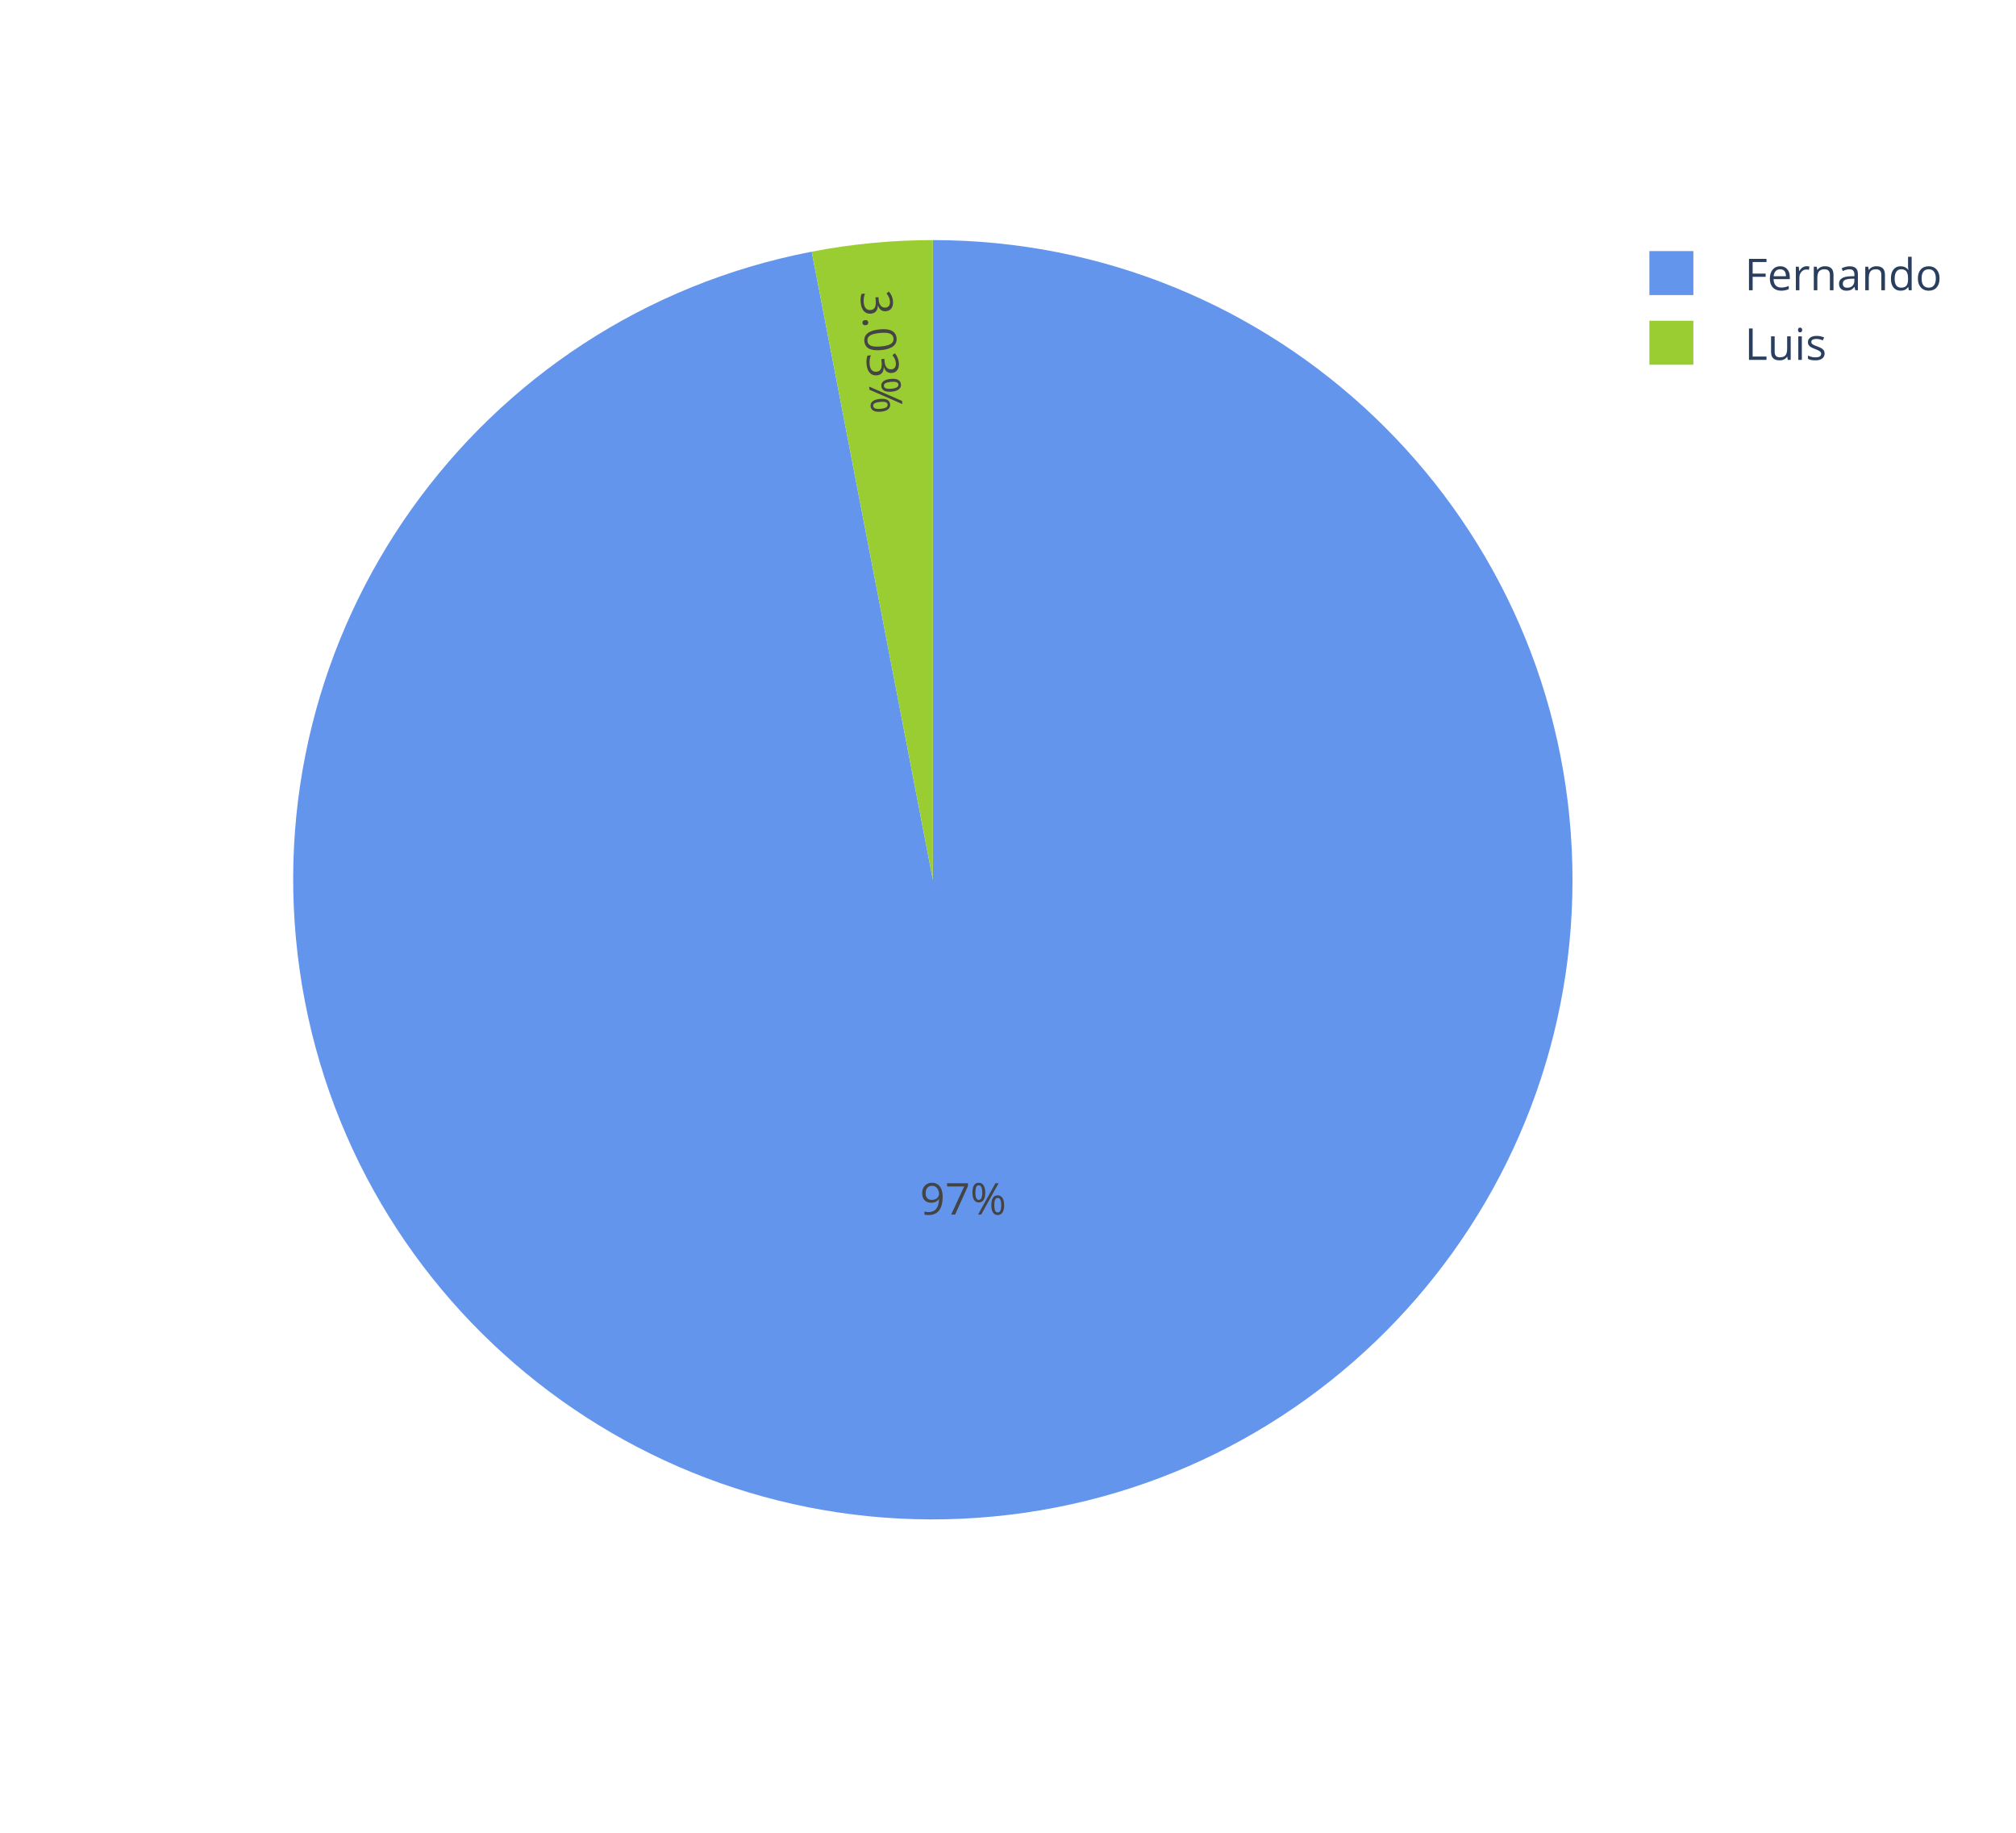
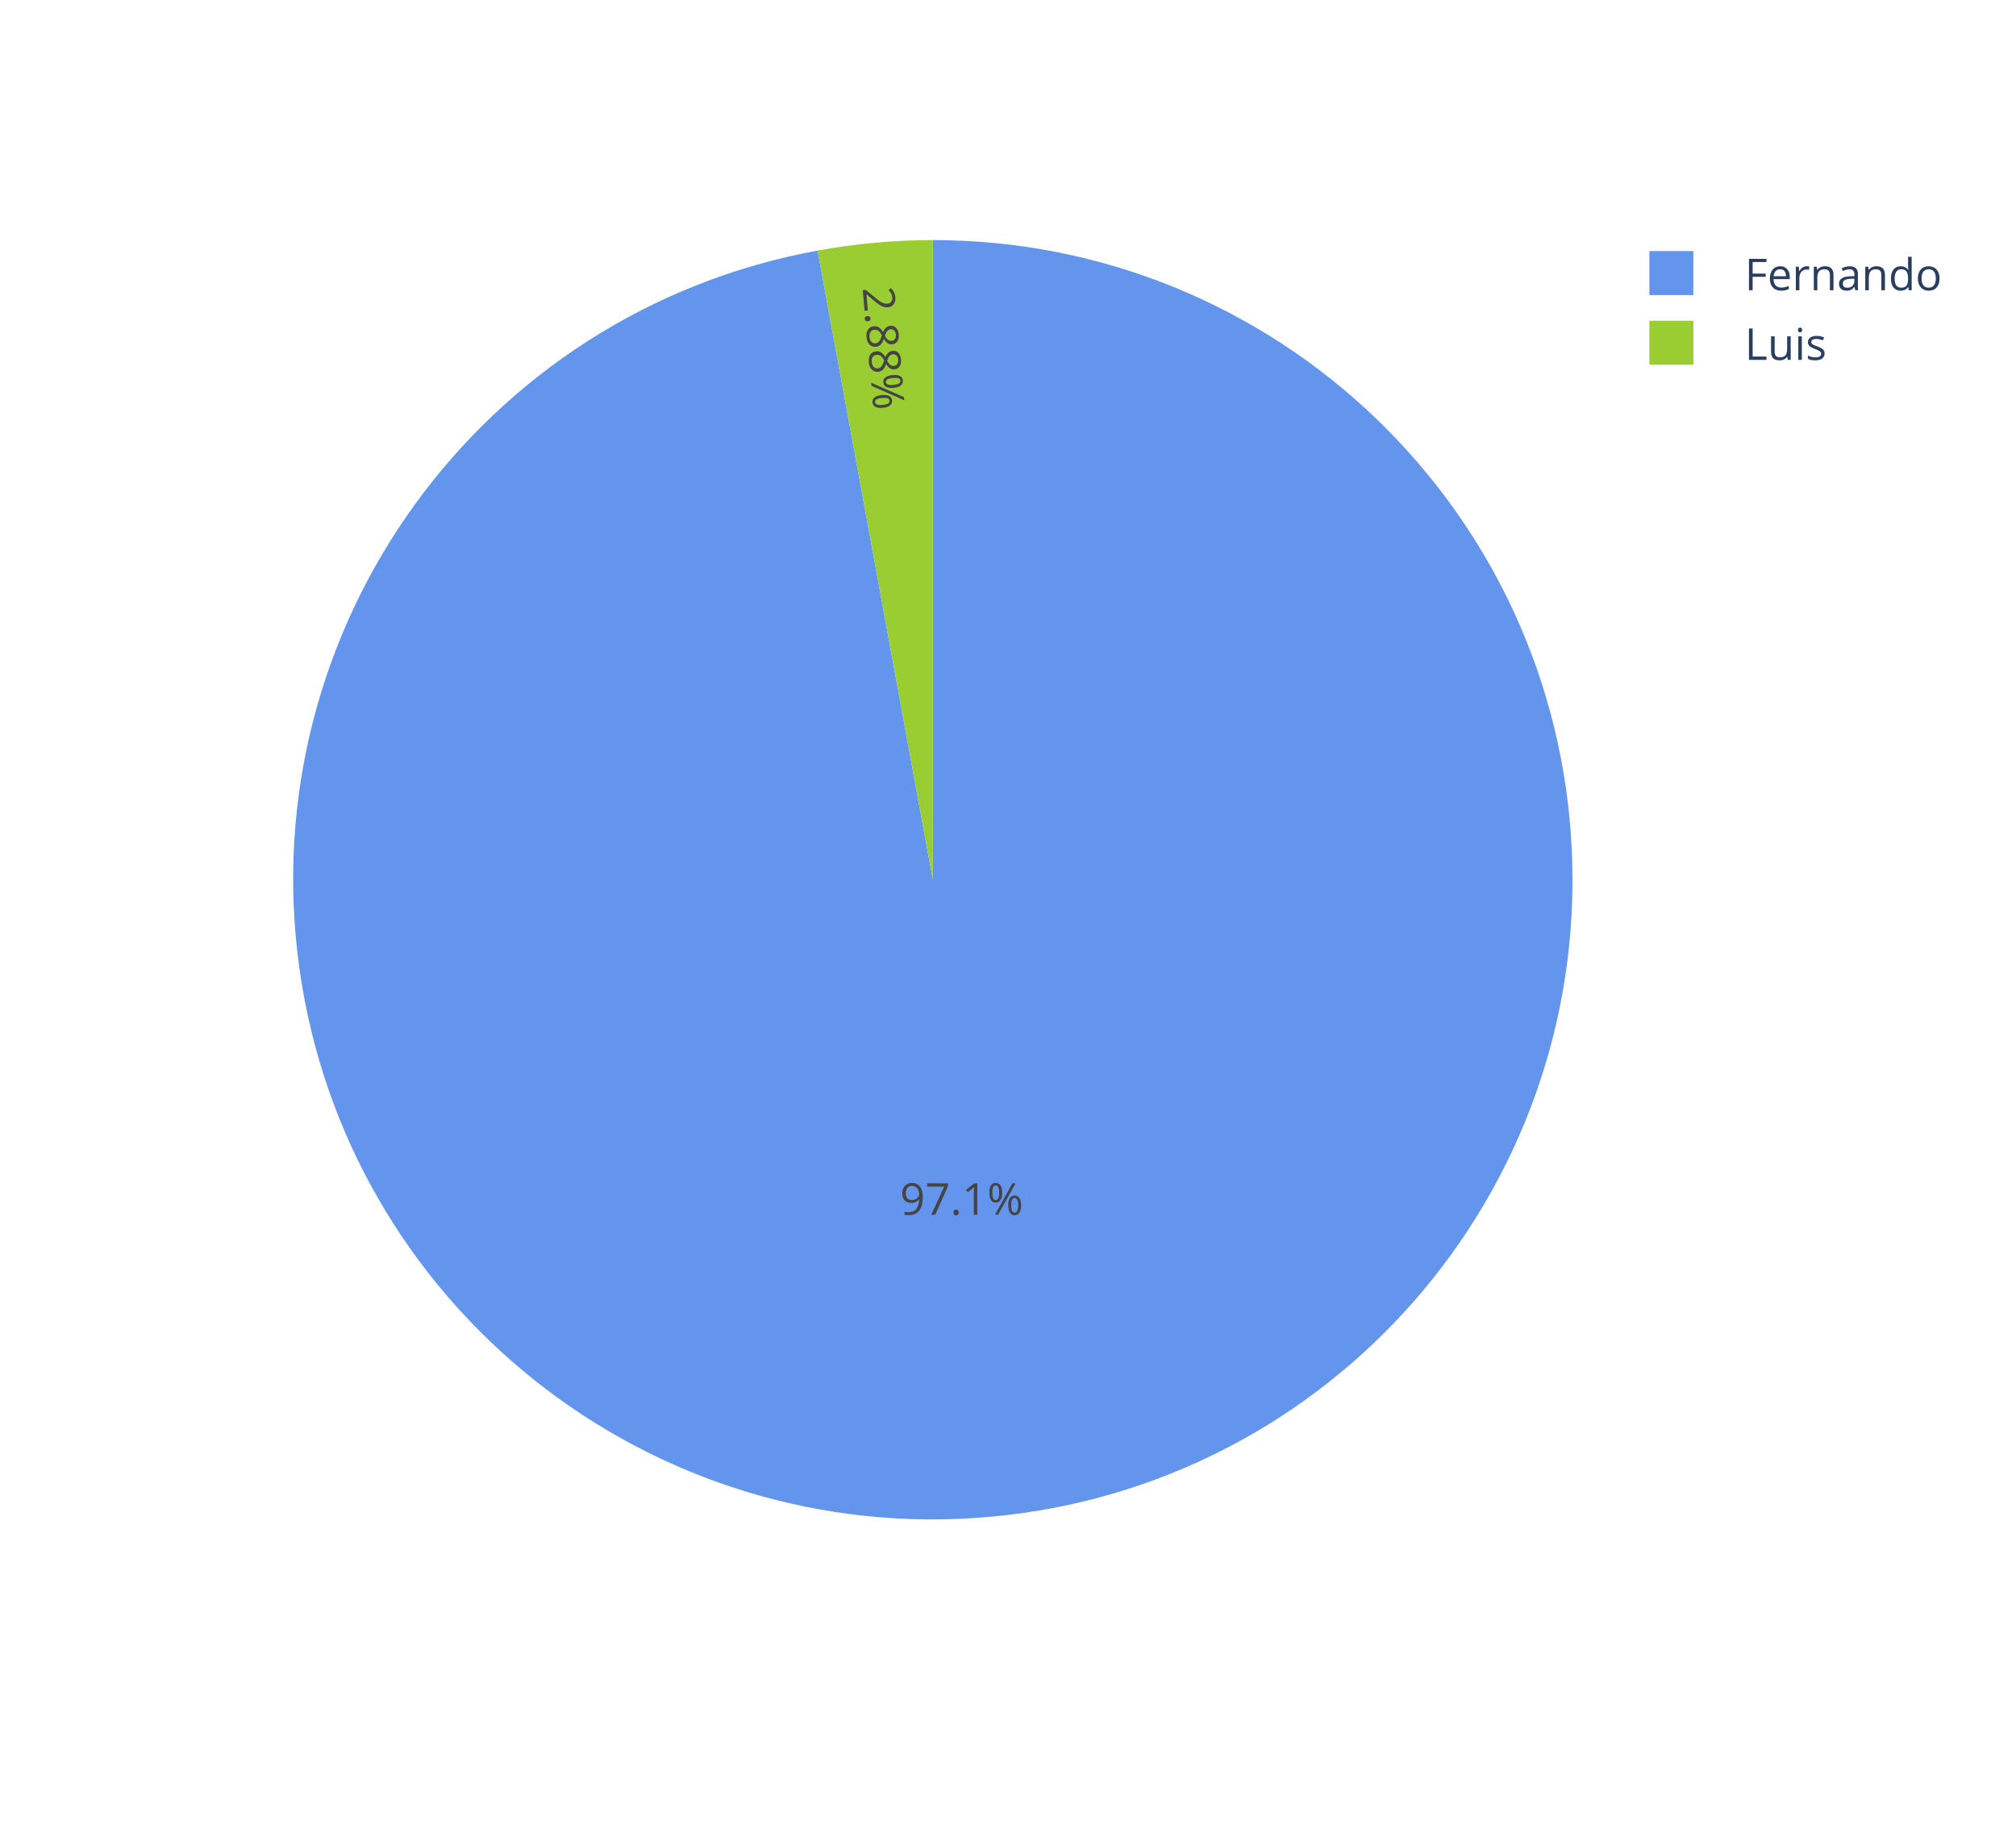
<svg xmlns="http://www.w3.org/2000/svg" class="main-svg" width="550" height="500" style="" viewBox="0 0 550 500">
  <rect x="0" y="0" width="550" height="500" style="fill: rgb(255, 255, 255); fill-opacity: 1;" />
-   <defs id="defs-746321">
+   <defs id="defs-a89127">
    <g class="clips" />
    <g class="gradients" />
    <g class="patterns" />
  </defs>
  <g class="bglayer" />
  <g class="layer-below">
    <g class="imagelayer" />
    <g class="shapelayer" />
  </g>
  <g class="cartesianlayer" />
  <g class="polarlayer" />
  <g class="smithlayer" />
  <g class="ternarylayer" />
  <g class="geolayer" />
  <g class="funnelarealayer" />
  <g class="pielayer">
    <g class="trace" stroke-linejoin="round" style="opacity: 1;">
      <g class="slice">
-         <path class="surface" d="M254.5,240l0,-174.5a174.5,174.5 0 1 1 -33.051,3.159Z" style="pointer-events: none; fill: rgb(100, 149, 237); fill-opacity: 1; stroke-width: 0; stroke: rgb(68, 68, 68); stroke-opacity: 1;" />
+         <path class="surface" d="M254.5,240l0,-174.5a174.5,174.5 0 1 1 -31.448,2.857Z" style="pointer-events: none; fill: rgb(100, 149, 237); fill-opacity: 1; stroke-width: 0; stroke: rgb(68, 68, 68); stroke-opacity: 1;" />
        <g class="slicetext">
-           <text data-notex="1" class="slicetext" transform="translate(262.7614,331.3543)" text-anchor="middle" x="0" y="0" style="font-family: 'Open Sans', verdana, arial, sans-serif; font-size: 12px; fill: rgb(68, 68, 68); fill-opacity: 1; white-space: pre;">97%</text>
+           <text data-notex="1" class="slicetext" transform="translate(262.3553,331.3921)" text-anchor="middle" x="0" y="0" style="font-family: 'Open Sans', verdana, arial, sans-serif; font-size: 12px; fill: rgb(68, 68, 68); fill-opacity: 1; white-space: pre;">97.1%</text>
        </g>
      </g>
      <g class="slice">
-         <path class="surface" d="M254.5,240l-33.051,-171.341a174.5,174.5 0 0 1 33.051,-3.159Z" style="pointer-events: none; fill: rgb(154, 205, 50); fill-opacity: 1; stroke-width: 0; stroke: rgb(68, 68, 68); stroke-opacity: 1;" />
+         <path class="surface" d="M254.5,240l-31.448,-171.643a174.5,174.5 0 0 1 31.448,-2.857Z" style="pointer-events: none; fill: rgb(154, 205, 50); fill-opacity: 1; stroke-width: 0; stroke: rgb(68, 68, 68); stroke-opacity: 1;" />
        <g class="slicetext">
-           <text data-notex="1" class="slicetext" transform="translate(236.2579,96.419)rotate(84.54098)" text-anchor="middle" x="0" y="0" style="font-family: 'Open Sans', verdana, arial, sans-serif; font-size: 12px; fill: rgb(68, 68, 68); fill-opacity: 1; white-space: pre;">3.03%</text>
+           <text data-notex="1" class="slicetext" transform="translate(236.8388,95.3415)rotate(84.80877)" text-anchor="middle" x="0" y="0" style="font-family: 'Open Sans', verdana, arial, sans-serif; font-size: 12px; fill: rgb(68, 68, 68); fill-opacity: 1; white-space: pre;">2.88%</text>
        </g>
      </g>
    </g>
  </g>
  <g class="iciclelayer" />
  <g class="treemaplayer" />
  <g class="sunburstlayer" />
  <g class="glimages" />
-   <defs id="topdefs-746321">
+   <defs id="topdefs-a89127">
    <g class="clips" />
-     <clipPath id="legend746321">
+     <clipPath id="legenda89127">
      <rect width="102" height="48" x="0" y="0" />
    </clipPath>
  </defs>
  <g class="layer-above">
    <g class="imagelayer" />
    <g class="shapelayer" />
  </g>
  <g class="infolayer">
    <g class="legend" pointer-events="all" transform="translate(435.98,60)">
      <rect class="bg" shape-rendering="crispEdges" width="102" height="48" x="0" y="0" style="stroke: rgb(68, 68, 68); stroke-opacity: 1; fill: rgb(255, 255, 255); fill-opacity: 1; stroke-width: 0px;" />
-       <g class="scrollbox" transform="" clip-path="url(#legend746321)">
+       <g class="scrollbox" transform="" clip-path="url(#legenda89127)">
        <g class="groups">
          <g class="traces" transform="translate(0,14.5)" style="opacity: 1;">
            <text class="legendtext" text-anchor="start" x="40" y="4.68" style="font-family: 'Open Sans', verdana, arial, sans-serif; font-size: 12px; fill: rgb(42, 63, 95); fill-opacity: 1; white-space: pre;">Fernando</text>
            <g class="layers" style="opacity: 1;">
              <g class="legendfill" />
              <g class="legendlines" />
              <g class="legendsymbols">
                <g class="legendpoints">
                  <path class="legendpie" d="M6,6H-6V-6H6Z" transform="translate(20,0)" style="fill: rgb(100, 149, 237); fill-opacity: 1; stroke-width: 0; stroke: rgb(68, 68, 68); stroke-opacity: 1;" />
                </g>
              </g>
            </g>
            <rect class="legendtoggle" x="0" y="-9.5" width="96.031" height="19" style="fill: rgb(0, 0, 0); fill-opacity: 0;" />
          </g>
          <g class="traces" transform="translate(0,33.5)" style="opacity: 1;">
            <text class="legendtext" text-anchor="start" x="40" y="4.68" style="font-family: 'Open Sans', verdana, arial, sans-serif; font-size: 12px; fill: rgb(42, 63, 95); fill-opacity: 1; white-space: pre;">Luis</text>
            <g class="layers" style="opacity: 1;">
              <g class="legendfill" />
              <g class="legendlines" />
              <g class="legendsymbols">
                <g class="legendpoints">
                  <path class="legendpie" d="M6,6H-6V-6H6Z" transform="translate(20,0)" style="fill: rgb(154, 205, 50); fill-opacity: 1; stroke-width: 0; stroke: rgb(68, 68, 68); stroke-opacity: 1;" />
                </g>
              </g>
            </g>
            <rect class="legendtoggle" x="0" y="-9.5" width="96.031" height="19" style="fill: rgb(0, 0, 0); fill-opacity: 0;" />
          </g>
        </g>
      </g>
      <rect class="scrollbar" rx="20" ry="3" width="0" height="0" x="0" y="0" style="fill: rgb(128, 139, 164); fill-opacity: 1;" />
    </g>
    <g class="g-gtitle" />
  </g>
</svg>
